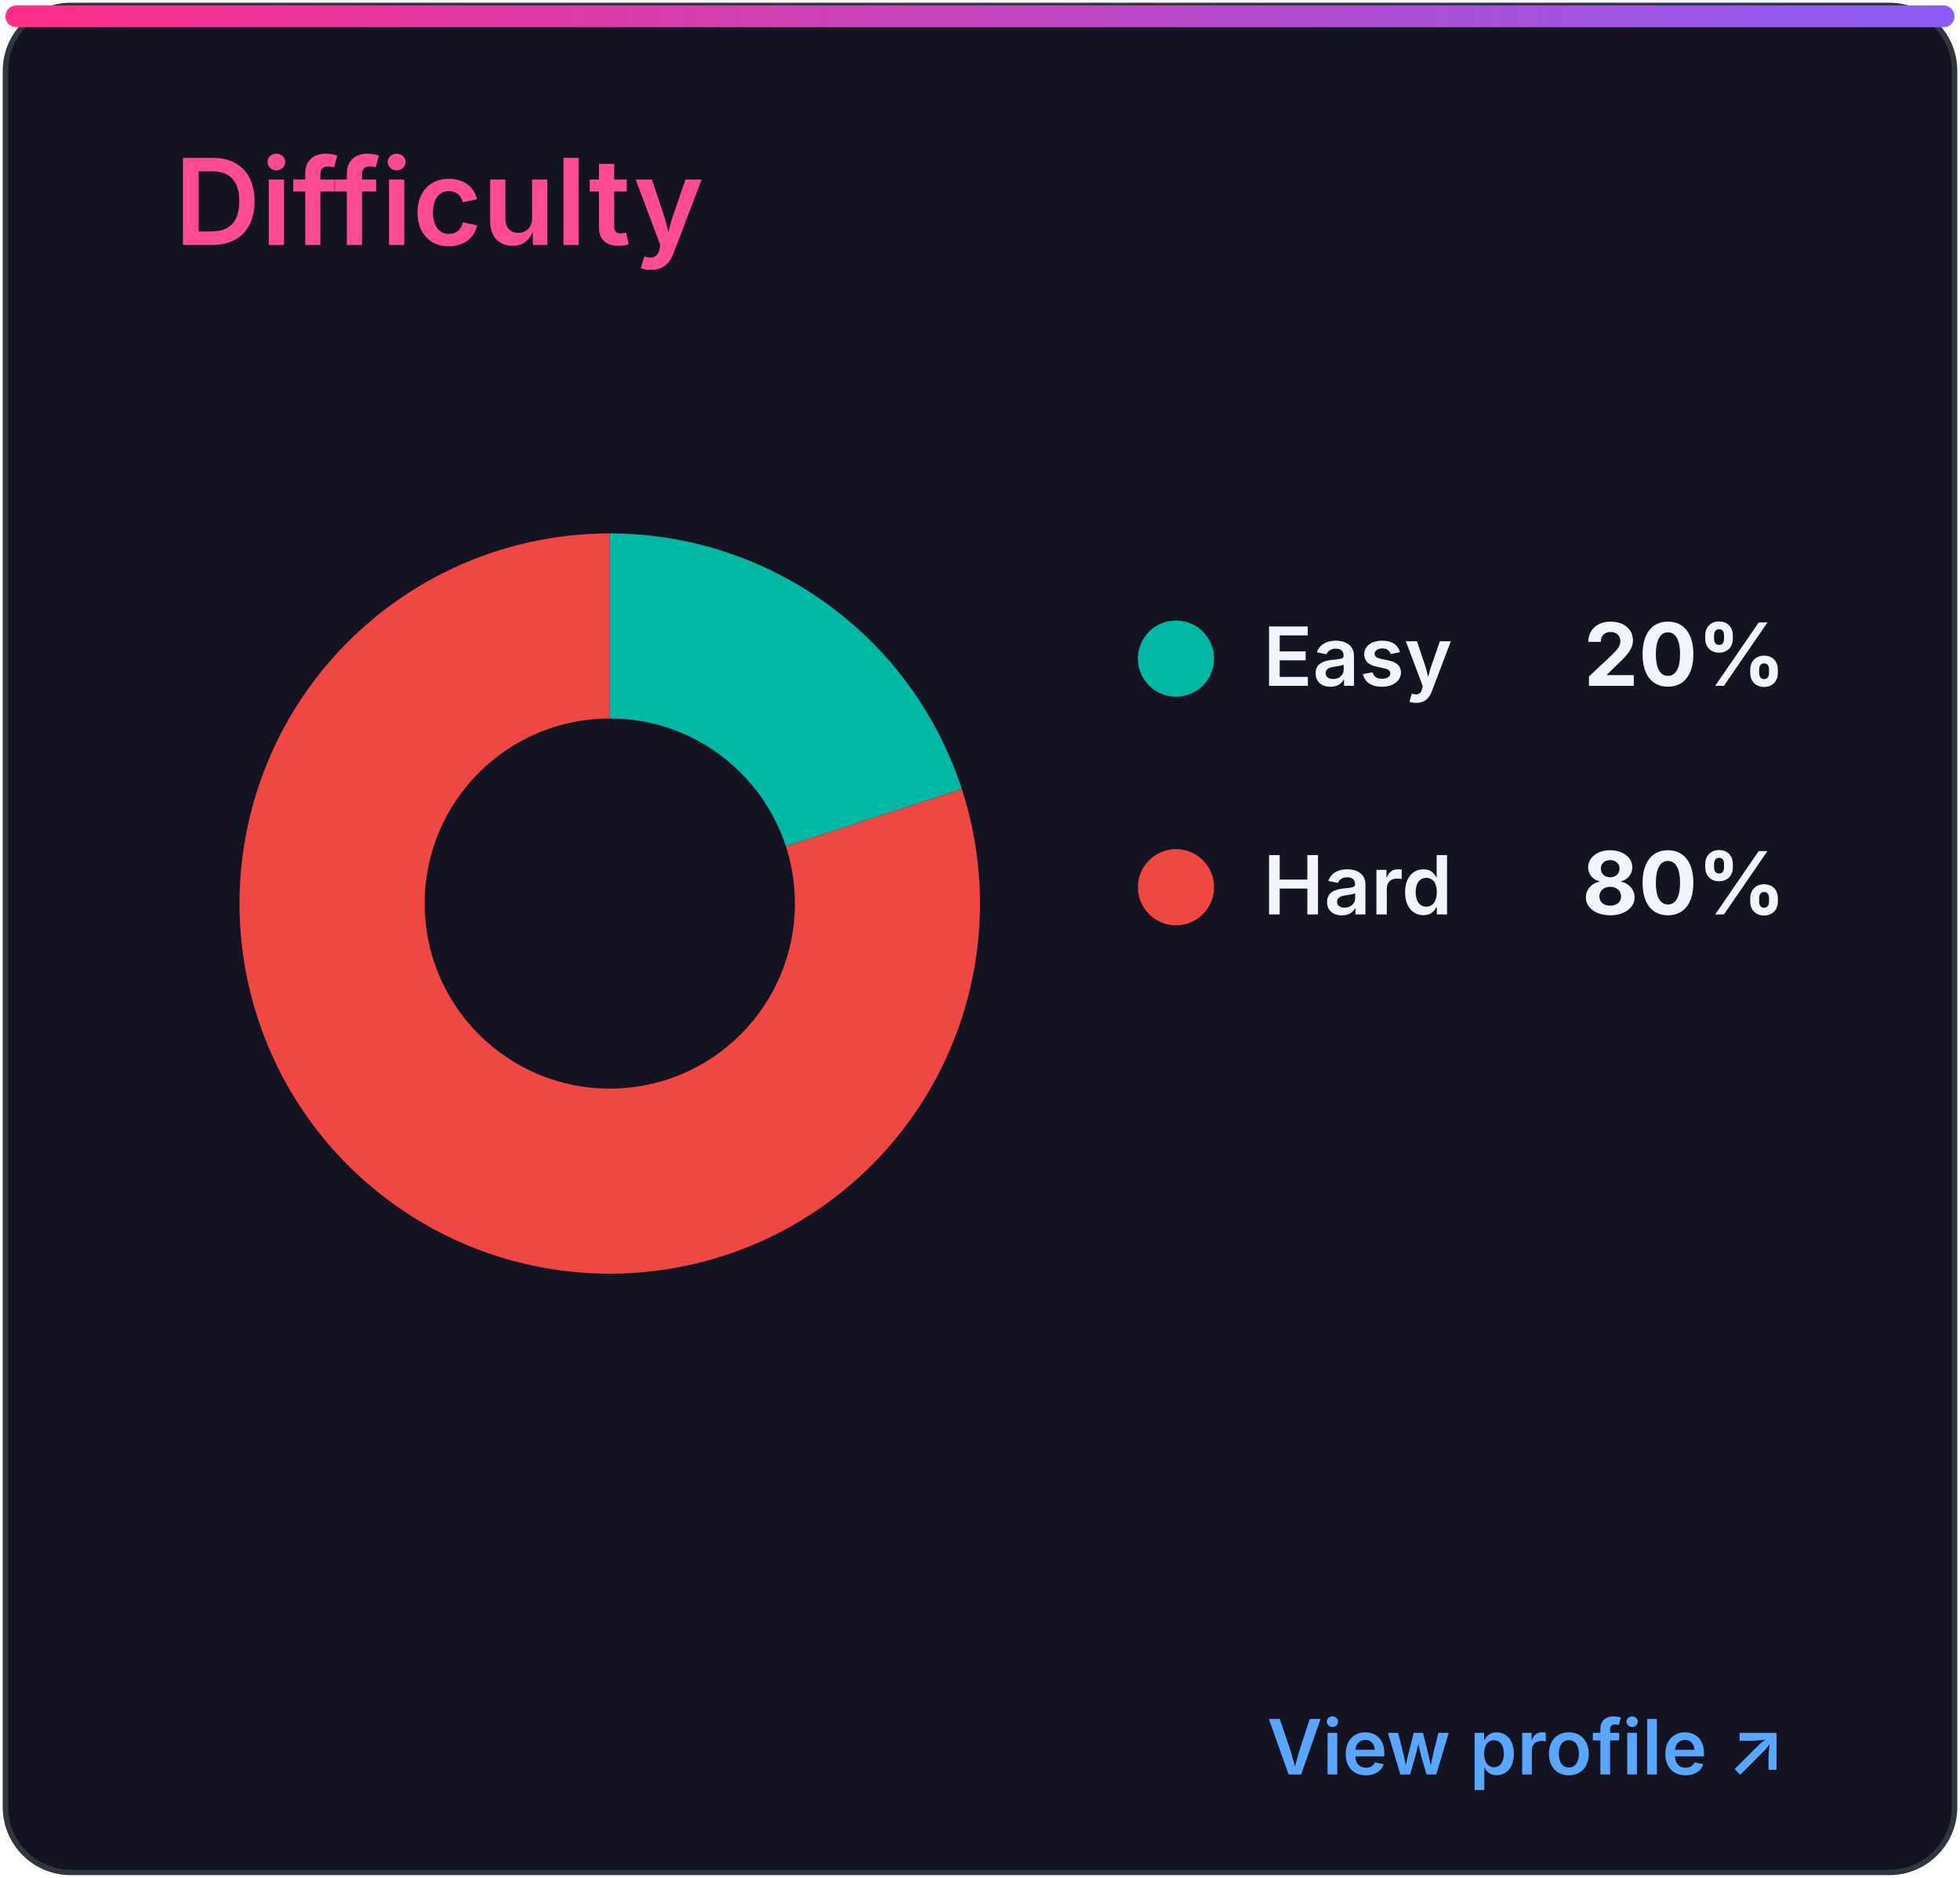
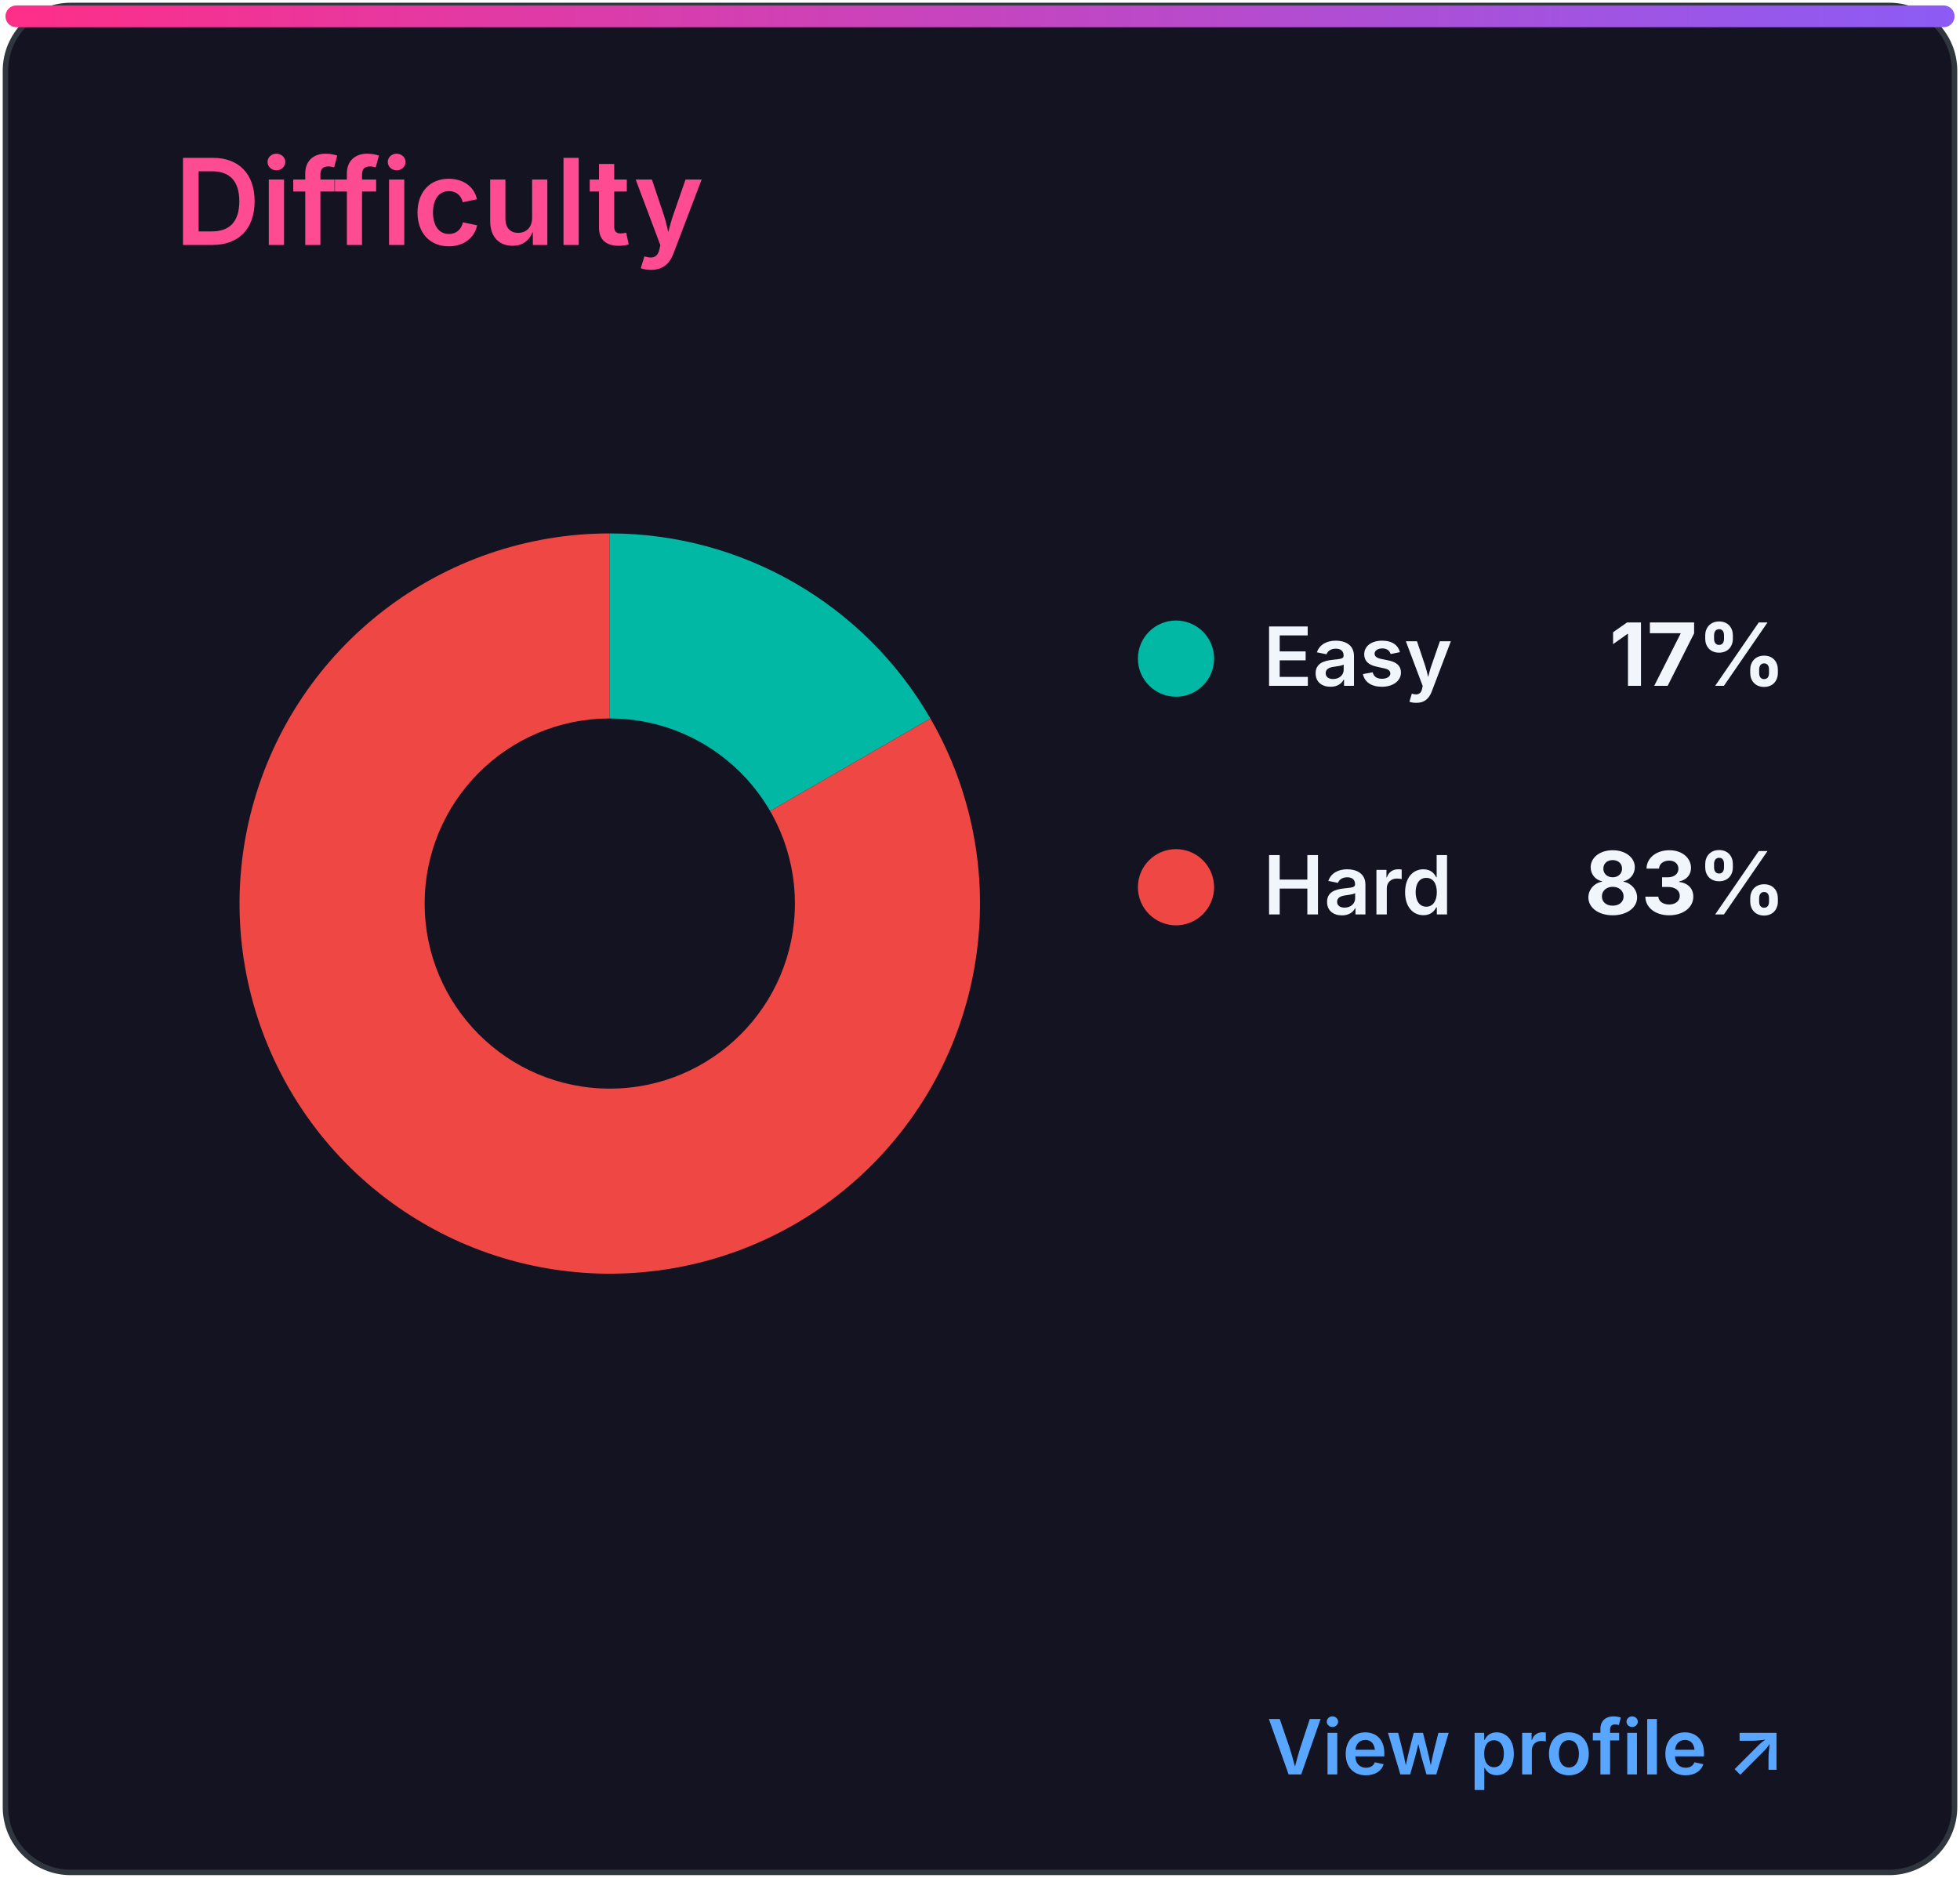
<svg xmlns="http://www.w3.org/2000/svg" width="360" height="345" viewBox="0 0 360 345" role="img" aria-labelledby="title desc">
  <defs>
    <linearGradient id="accent" x1="0" x2="1">
      <stop stop-color="#ff2e88" />
      <stop offset="1" stop-color="#8b5cf6" />
    </linearGradient>
    <clipPath id="bar">
      <rect x="32" y="82" width="296" height="8" rx="4" />
    </clipPath>
    <style>
.heading{font:600 22px -apple-system,BlinkMacSystemFont,'Segoe UI',sans-serif;fill:#ff4b91}
.eyebrow{font:600 10px -apple-system,BlinkMacSystemFont,'Segoe UI',sans-serif;letter-spacing:1.2px;fill:#8b949e}
.total{font:700 52px -apple-system,BlinkMacSystemFont,'Segoe UI',sans-serif;fill:#f0f6fc}
.metric{font:600 15px -apple-system,BlinkMacSystemFont,'Segoe UI',sans-serif;fill:#f0f6fc}
.count{font:700 16px -apple-system,BlinkMacSystemFont,'Segoe UI',sans-serif;fill:#f0f6fc}
.muted{font:500 13px -apple-system,BlinkMacSystemFont,'Segoe UI',sans-serif;fill:#8b949e}
.language{font:700 31px -apple-system,BlinkMacSystemFont,'Segoe UI',sans-serif;fill:#f0f6fc}
.link{font:600 14px -apple-system,BlinkMacSystemFont,'Segoe UI',sans-serif;fill:#58a6ff}
</style>
  </defs>
  <rect x="1" y="1" width="358" height="343" rx="12" fill="#141321" stroke="#30363d" />
  <rect x="1" y="1" width="358" height="4" rx="2" fill="url(#accent)" />
  <text x="32" y="45" class="heading">Difficulty</text>
-   <path d="M 112 166 L 112.00 98.00 A 68 68 0 0 1 176.67 144.99 Z" fill="#00b8a3" />
-   <path d="M 112 166 L 176.67 144.99 A 68 68 0 1 1 112.00 98.00 Z" fill="#ef4743" />
+   <path d="M 112 166 L 112.00 98.00 A 68 68 0 0 1 170.89 132.00 Z" fill="#00b8a3" />
+   <path d="M 112 166 L 170.89 132.00 A 68 68 0 1 1 112.00 98.00 Z" fill="#ef4743" />
  <circle cx="112" cy="166" r="34" fill="#141321" />
  <circle cx="216" cy="121" r="7" fill="#00b8a3" />
  <text x="232" y="126" class="metric">Easy</text>
-   <text x="328" y="126" class="count" text-anchor="end">20%</text>
+   <text x="328" y="126" class="count" text-anchor="end">17%</text>
  <circle cx="216" cy="163" r="7" fill="#ef4743" />
  <text x="232" y="168" class="metric">Hard</text>
-   <text x="328" y="168" class="count" text-anchor="end">80%</text>
+   <text x="328" y="168" class="count" text-anchor="end">83%</text>
  <text x="328" y="326" class="link" text-anchor="end">View profile ↗</text>
</svg>
